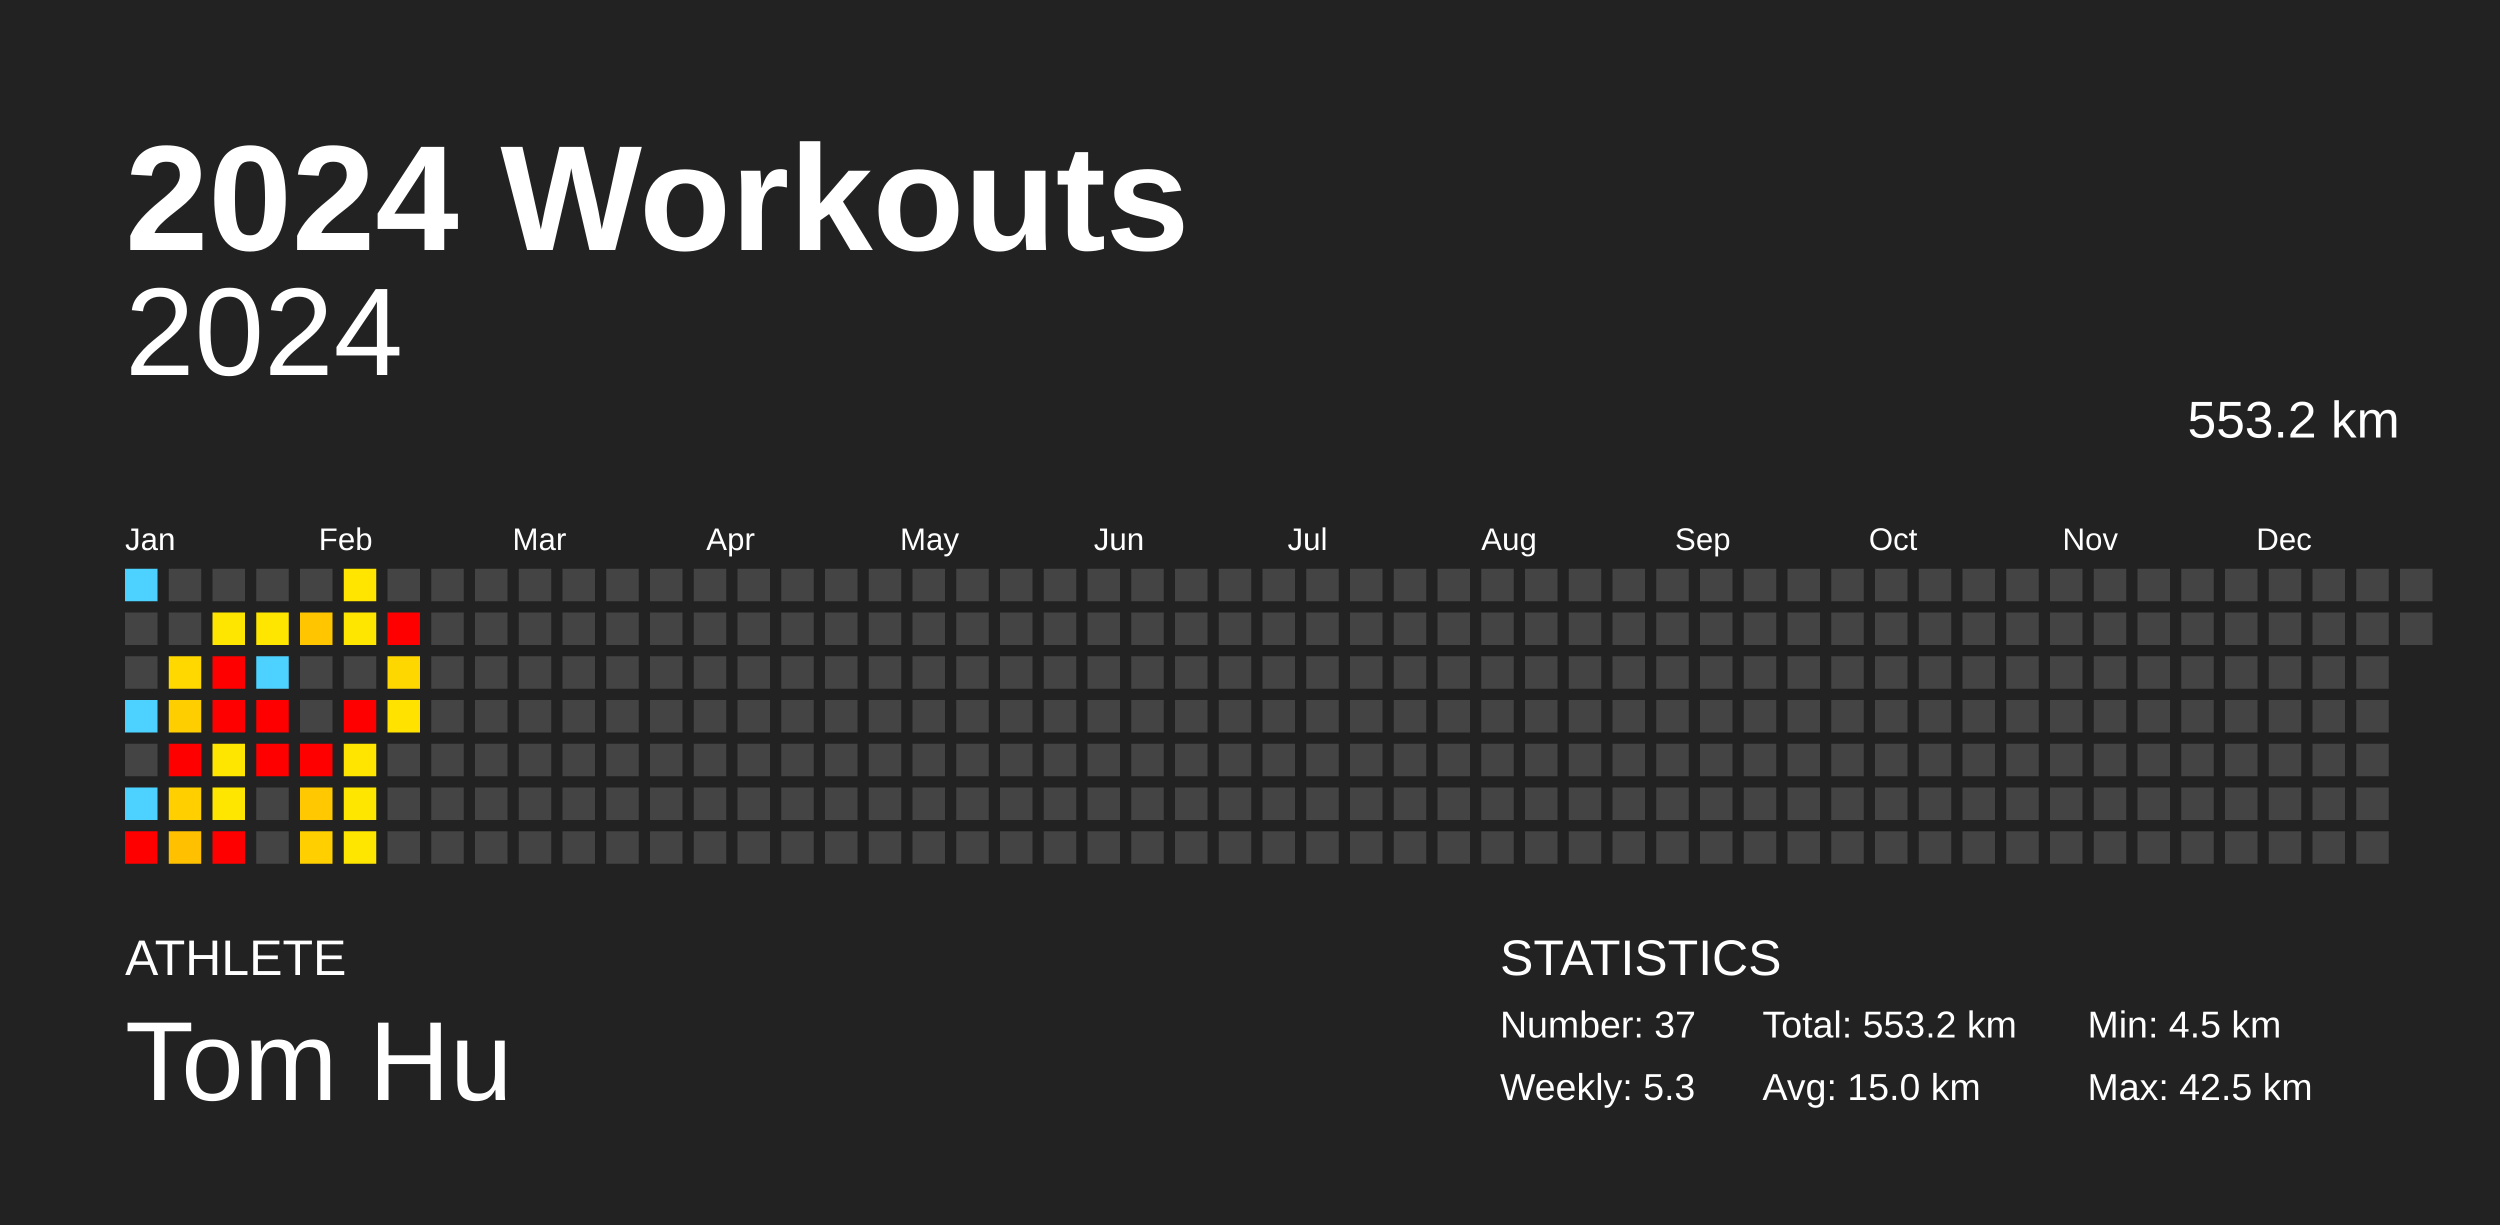
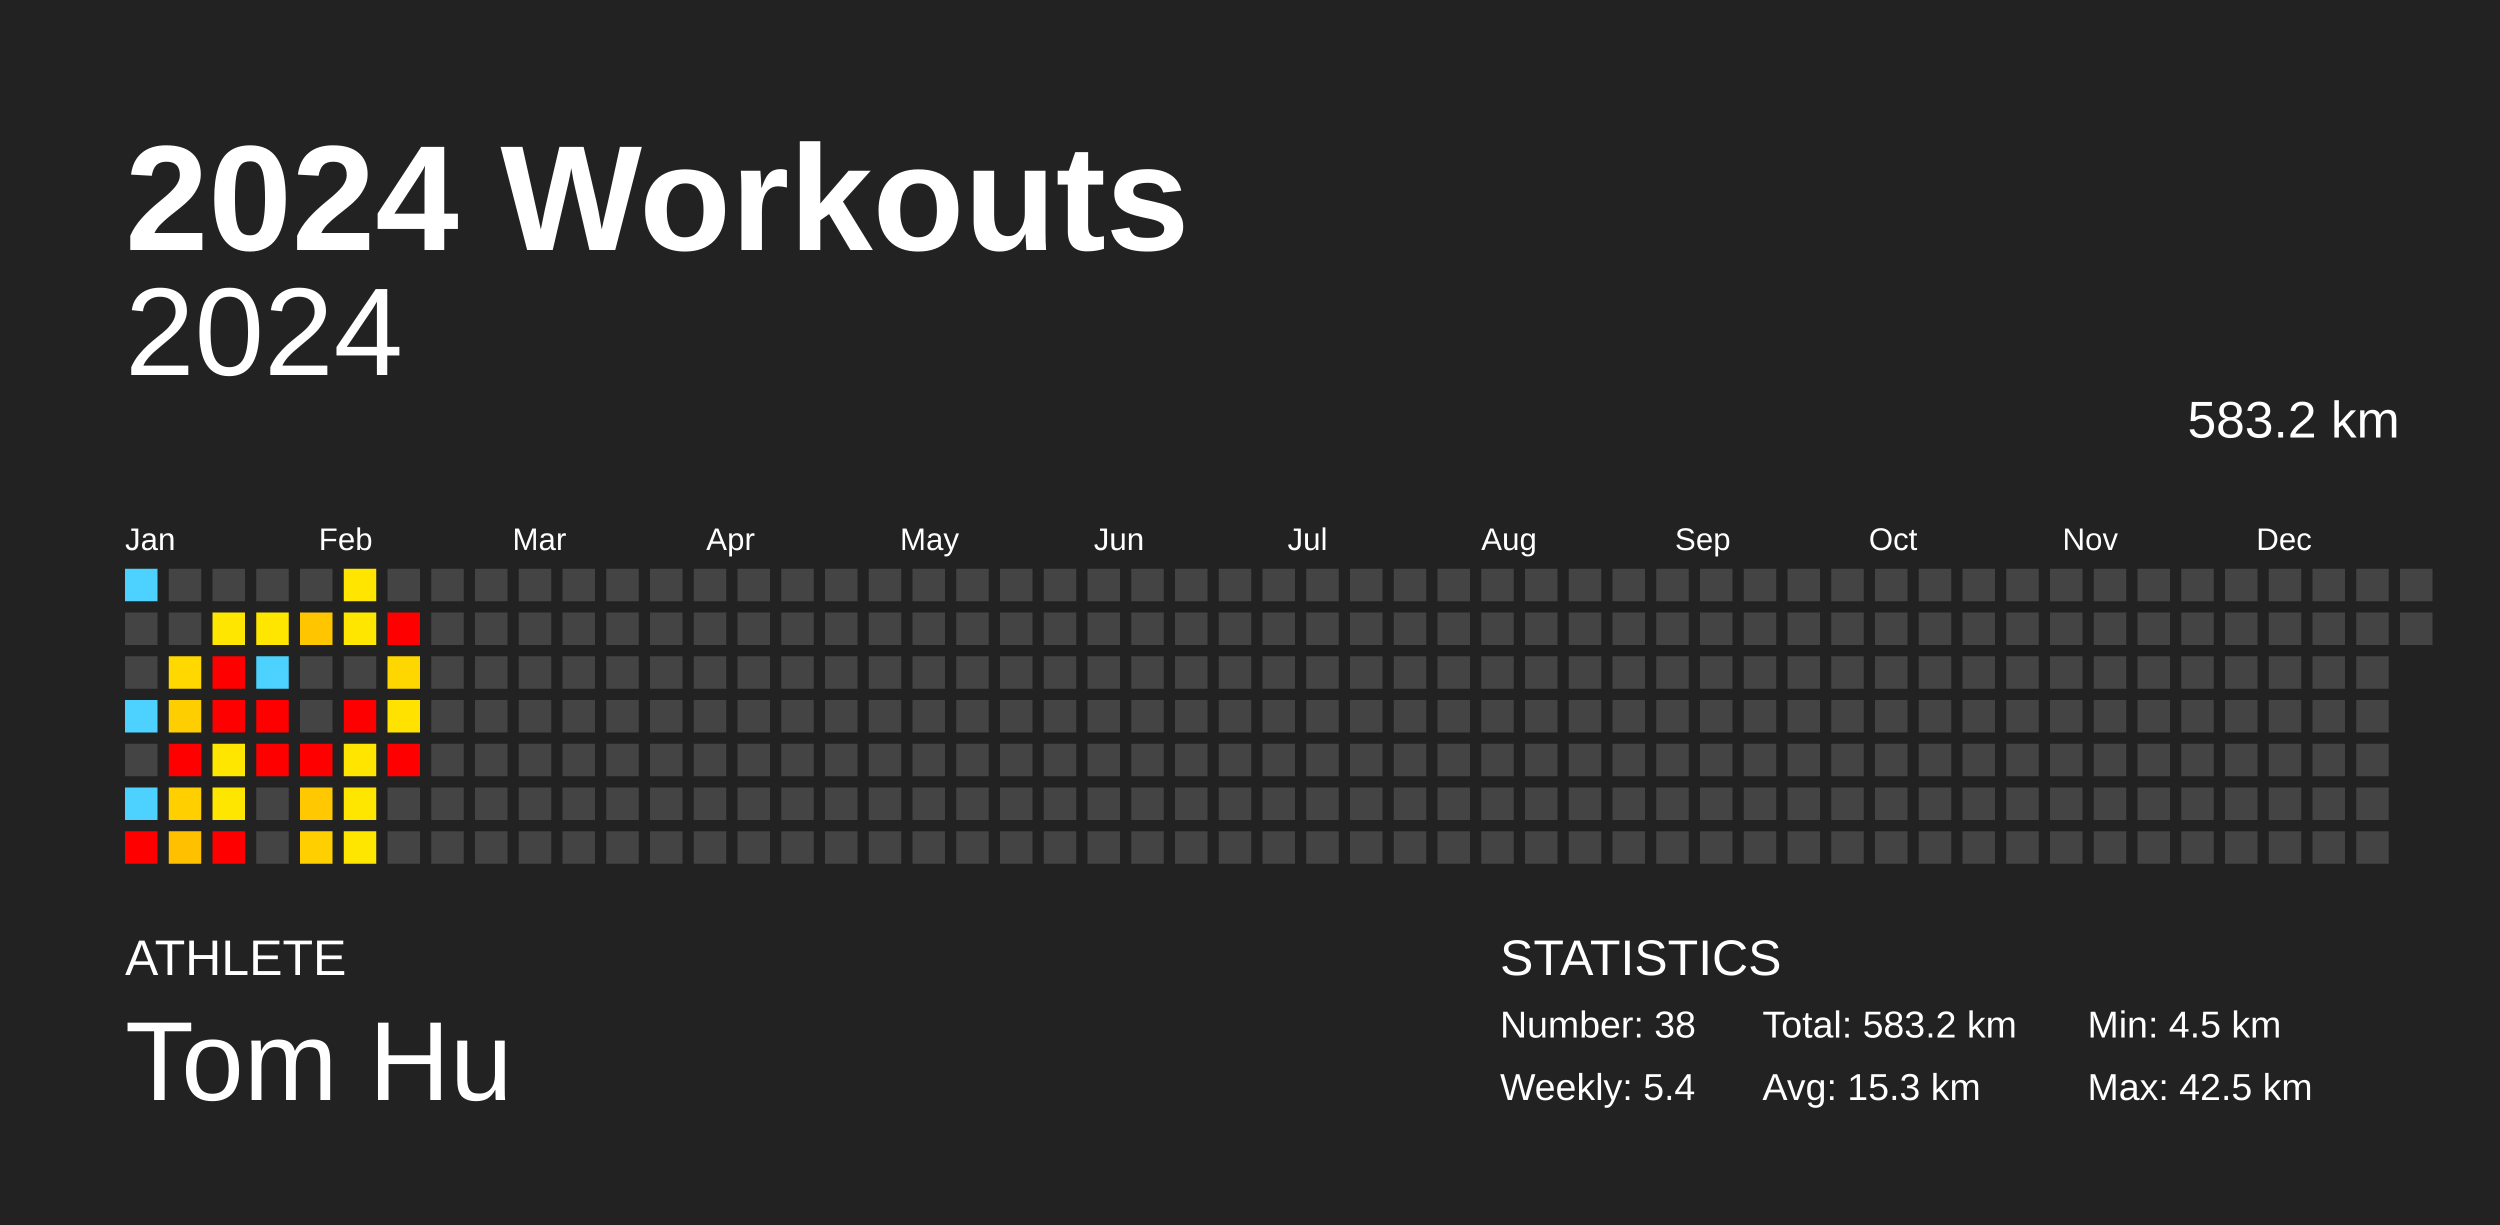
<svg xmlns="http://www.w3.org/2000/svg" baseProfile="full" height="98mm" version="1.1" viewBox="0,0,200,98" width="200mm">
  <defs />
  <rect fill="#222222" height="98" width="200" x="0" y="0" />
  <text fill="#FFFFFF" style="font-size:12px; font-family:Arial; font-weight:bold;" x="10" y="20">2024 Workouts</text>
  <text fill="#FFFFFF" style="font-size:4px; font-family:Arial" x="10" y="78">ATHLETE</text>
  <text fill="#FFFFFF" style="font-size:9px; font-family:Arial" x="10" y="88">Tom Hu</text>
  <text fill="#FFFFFF" style="font-size:4px; font-family:Arial" x="120" y="78">STATISTICS</text>
-   <text fill="#FFFFFF" style="font-size:3px; font-family:Arial" x="120" y="83">Number: 37</text>
-   <text fill="#FFFFFF" style="font-size:3px; font-family:Arial" x="120" y="88">Weekly: 5.3</text>
-   <text fill="#FFFFFF" style="font-size:3px; font-family:Arial" x="141" y="83">Total: 553.2 km</text>
-   <text fill="#FFFFFF" style="font-size:3px; font-family:Arial" x="141" y="88">Avg: 15.0 km</text>
+   <text fill="#FFFFFF" style="font-size:3px; font-family:Arial" x="120" y="83">Number: 38</text>
+   <text fill="#FFFFFF" style="font-size:3px; font-family:Arial" x="120" y="88">Weekly: 5.4</text>
+   <text fill="#FFFFFF" style="font-size:3px; font-family:Arial" x="141" y="83">Total: 583.2 km</text>
+   <text fill="#FFFFFF" style="font-size:3px; font-family:Arial" x="141" y="88">Avg: 15.3 km</text>
  <text fill="#FFFFFF" style="font-size:3px; font-family:Arial" x="167" y="83">Min: 4.5 km</text>
  <text fill="#FFFFFF" style="font-size:3px; font-family:Arial" x="167" y="88">Max: 42.5 km</text>
  <text alignment-baseline="hanging" fill="#FFFFFF" style="font-size:10.0px; font-family:Arial;" x="10" y="30">2024</text>
-   <text alignment-baseline="hanging" fill="#FFFFFF" style="font-size:4.125px; font-family:Arial;" x="175" y="35">553.2 km</text>
+   <text alignment-baseline="hanging" fill="#FFFFFF" style="font-size:4.125px; font-family:Arial;" x="175" y="35">583.2 km</text>
  <text fill="#FFFFFF" style="font-size:2.5px; font-family:Arial" x="10.0" y="44">Jan</text>
  <text fill="#FFFFFF" style="font-size:2.5px; font-family:Arial" x="25.5" y="44">Feb</text>
  <text fill="#FFFFFF" style="font-size:2.5px; font-family:Arial" x="41.0" y="44">Mar</text>
  <text fill="#FFFFFF" style="font-size:2.5px; font-family:Arial" x="56.5" y="44">Apr</text>
  <text fill="#FFFFFF" style="font-size:2.5px; font-family:Arial" x="72.0" y="44">May</text>
  <text fill="#FFFFFF" style="font-size:2.5px; font-family:Arial" x="87.5" y="44">Jun</text>
  <text fill="#FFFFFF" style="font-size:2.5px; font-family:Arial" x="103.0" y="44">Jul</text>
  <text fill="#FFFFFF" style="font-size:2.5px; font-family:Arial" x="118.5" y="44">Aug</text>
  <text fill="#FFFFFF" style="font-size:2.5px; font-family:Arial" x="134.0" y="44">Sep</text>
  <text fill="#FFFFFF" style="font-size:2.5px; font-family:Arial" x="149.5" y="44">Oct</text>
  <text fill="#FFFFFF" style="font-size:2.5px; font-family:Arial" x="165.0" y="44">Nov</text>
  <text fill="#FFFFFF" style="font-size:2.5px; font-family:Arial" x="180.5" y="44">Dec</text>
  <rect fill="#4dd2ff" height="2.6" width="2.6" x="10.0" y="45.5" />
  <rect fill="#444444" height="2.6" width="2.6" x="10.0" y="49.0" />
  <rect fill="#444444" height="2.6" width="2.6" x="10.0" y="52.5" />
  <rect fill="#4dd2ff" height="2.6" width="2.6" x="10.0" y="56.0" />
  <rect fill="#444444" height="2.6" width="2.6" x="10.0" y="59.5" />
  <rect fill="#4dd2ff" height="2.6" width="2.6" x="10.0" y="63.0" />
  <rect fill="red" height="2.6" width="2.6" x="10.0" y="66.5" />
  <rect fill="#444444" height="2.6" width="2.6" x="13.5" y="45.5" />
  <rect fill="#444444" height="2.6" width="2.6" x="13.5" y="49.0" />
  <rect fill="#ffd800" height="2.6" width="2.6" x="13.5" y="52.5" />
  <rect fill="#ffce00" height="2.6" width="2.6" x="13.5" y="56.0" />
  <rect fill="red" height="2.6" width="2.6" x="13.5" y="59.5" />
  <rect fill="#ffcf00" height="2.6" width="2.6" x="13.5" y="63.0" />
  <rect fill="#ffc000" height="2.6" width="2.6" x="13.5" y="66.5" />
  <rect fill="#444444" height="2.6" width="2.6" x="17.0" y="45.5" />
  <rect fill="#ffe600" height="2.6" width="2.6" x="17.0" y="49.0" />
  <rect fill="red" height="2.6" width="2.6" x="17.0" y="52.5" />
  <rect fill="red" height="2.6" width="2.6" x="17.0" y="56.0" />
  <rect fill="#ffe600" height="2.6" width="2.6" x="17.0" y="59.5" />
  <rect fill="#ffe600" height="2.6" width="2.6" x="17.0" y="63.0" />
  <rect fill="red" height="2.6" width="2.6" x="17.0" y="66.5" />
  <rect fill="#444444" height="2.6" width="2.6" x="20.5" y="45.5" />
  <rect fill="#ffe600" height="2.6" width="2.6" x="20.5" y="49.0" />
  <rect fill="#4dd2ff" height="2.6" width="2.6" x="20.5" y="52.5" />
  <rect fill="red" height="2.6" width="2.6" x="20.5" y="56.0" />
  <rect fill="red" height="2.6" width="2.6" x="20.5" y="59.5" />
  <rect fill="#444444" height="2.6" width="2.6" x="20.5" y="63.0" />
  <rect fill="#444444" height="2.6" width="2.6" x="20.5" y="66.5" />
  <rect fill="#444444" height="2.6" width="2.6" x="24.0" y="45.5" />
  <rect fill="#ffc600" height="2.6" width="2.6" x="24.0" y="49.0" />
  <rect fill="#444444" height="2.6" width="2.6" x="24.0" y="52.5" />
  <rect fill="#444444" height="2.6" width="2.6" x="24.0" y="56.0" />
  <rect fill="red" height="2.6" width="2.6" x="24.0" y="59.5" />
  <rect fill="#ffc800" height="2.6" width="2.6" x="24.0" y="63.0" />
  <rect fill="#ffcf00" height="2.6" width="2.6" x="24.0" y="66.5" />
  <rect fill="#ffe500" height="2.6" width="2.6" x="27.5" y="45.5" />
  <rect fill="#ffe600" height="2.6" width="2.6" x="27.5" y="49.0" />
  <rect fill="#444444" height="2.6" width="2.6" x="27.5" y="52.5" />
  <rect fill="red" height="2.6" width="2.6" x="27.5" y="56.0" />
  <rect fill="#ffe500" height="2.6" width="2.6" x="27.5" y="59.5" />
  <rect fill="#ffe600" height="2.6" width="2.6" x="27.5" y="63.0" />
  <rect fill="#ffe600" height="2.6" width="2.6" x="27.5" y="66.5" />
  <rect fill="#444444" height="2.6" width="2.6" x="31.0" y="45.5" />
  <rect fill="red" height="2.6" width="2.6" x="31.0" y="49.0" />
  <rect fill="#ffd700" height="2.6" width="2.6" x="31.0" y="52.5" />
  <rect fill="#ffe200" height="2.6" width="2.6" x="31.0" y="56.0" />
-   <rect fill="#444444" height="2.6" width="2.6" x="31.0" y="59.5" />
+   <rect fill="red" height="2.6" width="2.6" x="31.0" y="59.5" />
  <rect fill="#444444" height="2.6" width="2.6" x="31.0" y="63.0" />
  <rect fill="#444444" height="2.6" width="2.6" x="31.0" y="66.5" />
  <rect fill="#444444" height="2.6" width="2.6" x="34.5" y="45.5" />
  <rect fill="#444444" height="2.6" width="2.6" x="34.5" y="49.0" />
  <rect fill="#444444" height="2.6" width="2.6" x="34.5" y="52.5" />
  <rect fill="#444444" height="2.6" width="2.6" x="34.5" y="56.0" />
  <rect fill="#444444" height="2.6" width="2.6" x="34.5" y="59.5" />
  <rect fill="#444444" height="2.6" width="2.6" x="34.5" y="63.0" />
  <rect fill="#444444" height="2.6" width="2.6" x="34.5" y="66.5" />
  <rect fill="#444444" height="2.6" width="2.6" x="38.0" y="45.5" />
  <rect fill="#444444" height="2.6" width="2.6" x="38.0" y="49.0" />
  <rect fill="#444444" height="2.6" width="2.6" x="38.0" y="52.5" />
  <rect fill="#444444" height="2.6" width="2.6" x="38.0" y="56.0" />
  <rect fill="#444444" height="2.6" width="2.6" x="38.0" y="59.5" />
  <rect fill="#444444" height="2.6" width="2.6" x="38.0" y="63.0" />
  <rect fill="#444444" height="2.6" width="2.6" x="38.0" y="66.5" />
  <rect fill="#444444" height="2.6" width="2.6" x="41.5" y="45.5" />
  <rect fill="#444444" height="2.6" width="2.6" x="41.5" y="49.0" />
  <rect fill="#444444" height="2.6" width="2.6" x="41.5" y="52.5" />
  <rect fill="#444444" height="2.6" width="2.6" x="41.5" y="56.0" />
  <rect fill="#444444" height="2.6" width="2.6" x="41.5" y="59.5" />
  <rect fill="#444444" height="2.6" width="2.6" x="41.5" y="63.0" />
  <rect fill="#444444" height="2.6" width="2.6" x="41.5" y="66.5" />
  <rect fill="#444444" height="2.6" width="2.6" x="45.0" y="45.5" />
  <rect fill="#444444" height="2.6" width="2.6" x="45.0" y="49.0" />
  <rect fill="#444444" height="2.6" width="2.6" x="45.0" y="52.5" />
  <rect fill="#444444" height="2.6" width="2.6" x="45.0" y="56.0" />
  <rect fill="#444444" height="2.6" width="2.6" x="45.0" y="59.5" />
  <rect fill="#444444" height="2.6" width="2.6" x="45.0" y="63.0" />
  <rect fill="#444444" height="2.6" width="2.6" x="45.0" y="66.5" />
  <rect fill="#444444" height="2.6" width="2.6" x="48.5" y="45.5" />
  <rect fill="#444444" height="2.6" width="2.6" x="48.5" y="49.0" />
  <rect fill="#444444" height="2.6" width="2.6" x="48.5" y="52.5" />
  <rect fill="#444444" height="2.6" width="2.6" x="48.5" y="56.0" />
  <rect fill="#444444" height="2.6" width="2.6" x="48.5" y="59.5" />
  <rect fill="#444444" height="2.6" width="2.6" x="48.5" y="63.0" />
  <rect fill="#444444" height="2.6" width="2.6" x="48.5" y="66.5" />
  <rect fill="#444444" height="2.6" width="2.6" x="52.0" y="45.5" />
  <rect fill="#444444" height="2.6" width="2.6" x="52.0" y="49.0" />
  <rect fill="#444444" height="2.6" width="2.6" x="52.0" y="52.5" />
  <rect fill="#444444" height="2.6" width="2.6" x="52.0" y="56.0" />
  <rect fill="#444444" height="2.6" width="2.6" x="52.0" y="59.5" />
  <rect fill="#444444" height="2.6" width="2.6" x="52.0" y="63.0" />
  <rect fill="#444444" height="2.6" width="2.6" x="52.0" y="66.5" />
  <rect fill="#444444" height="2.6" width="2.6" x="55.5" y="45.5" />
  <rect fill="#444444" height="2.6" width="2.6" x="55.5" y="49.0" />
  <rect fill="#444444" height="2.6" width="2.6" x="55.5" y="52.5" />
  <rect fill="#444444" height="2.6" width="2.6" x="55.5" y="56.0" />
  <rect fill="#444444" height="2.6" width="2.6" x="55.5" y="59.5" />
  <rect fill="#444444" height="2.6" width="2.6" x="55.5" y="63.0" />
  <rect fill="#444444" height="2.6" width="2.6" x="55.5" y="66.5" />
  <rect fill="#444444" height="2.6" width="2.6" x="59.0" y="45.5" />
  <rect fill="#444444" height="2.6" width="2.6" x="59.0" y="49.0" />
  <rect fill="#444444" height="2.6" width="2.6" x="59.0" y="52.5" />
  <rect fill="#444444" height="2.6" width="2.6" x="59.0" y="56.0" />
  <rect fill="#444444" height="2.6" width="2.6" x="59.0" y="59.5" />
  <rect fill="#444444" height="2.6" width="2.6" x="59.0" y="63.0" />
  <rect fill="#444444" height="2.6" width="2.6" x="59.0" y="66.5" />
  <rect fill="#444444" height="2.6" width="2.6" x="62.5" y="45.5" />
  <rect fill="#444444" height="2.6" width="2.6" x="62.5" y="49.0" />
  <rect fill="#444444" height="2.6" width="2.6" x="62.5" y="52.5" />
  <rect fill="#444444" height="2.6" width="2.6" x="62.5" y="56.0" />
  <rect fill="#444444" height="2.6" width="2.6" x="62.5" y="59.5" />
  <rect fill="#444444" height="2.6" width="2.6" x="62.5" y="63.0" />
  <rect fill="#444444" height="2.6" width="2.6" x="62.5" y="66.5" />
  <rect fill="#444444" height="2.6" width="2.6" x="66.0" y="45.5" />
  <rect fill="#444444" height="2.6" width="2.6" x="66.0" y="49.0" />
  <rect fill="#444444" height="2.6" width="2.6" x="66.0" y="52.5" />
  <rect fill="#444444" height="2.6" width="2.6" x="66.0" y="56.0" />
  <rect fill="#444444" height="2.6" width="2.6" x="66.0" y="59.5" />
  <rect fill="#444444" height="2.6" width="2.6" x="66.0" y="63.0" />
  <rect fill="#444444" height="2.6" width="2.6" x="66.0" y="66.5" />
  <rect fill="#444444" height="2.6" width="2.6" x="69.5" y="45.5" />
  <rect fill="#444444" height="2.6" width="2.6" x="69.5" y="49.0" />
  <rect fill="#444444" height="2.6" width="2.6" x="69.5" y="52.5" />
  <rect fill="#444444" height="2.6" width="2.6" x="69.5" y="56.0" />
  <rect fill="#444444" height="2.6" width="2.6" x="69.5" y="59.5" />
  <rect fill="#444444" height="2.6" width="2.6" x="69.5" y="63.0" />
  <rect fill="#444444" height="2.6" width="2.6" x="69.5" y="66.5" />
  <rect fill="#444444" height="2.6" width="2.6" x="73.0" y="45.5" />
  <rect fill="#444444" height="2.6" width="2.6" x="73.0" y="49.0" />
  <rect fill="#444444" height="2.6" width="2.6" x="73.0" y="52.5" />
  <rect fill="#444444" height="2.6" width="2.6" x="73.0" y="56.0" />
  <rect fill="#444444" height="2.6" width="2.6" x="73.0" y="59.5" />
  <rect fill="#444444" height="2.6" width="2.6" x="73.0" y="63.0" />
  <rect fill="#444444" height="2.6" width="2.6" x="73.0" y="66.5" />
  <rect fill="#444444" height="2.6" width="2.6" x="76.5" y="45.5" />
  <rect fill="#444444" height="2.6" width="2.6" x="76.5" y="49.0" />
  <rect fill="#444444" height="2.6" width="2.6" x="76.5" y="52.5" />
  <rect fill="#444444" height="2.6" width="2.6" x="76.5" y="56.0" />
  <rect fill="#444444" height="2.6" width="2.6" x="76.5" y="59.5" />
  <rect fill="#444444" height="2.6" width="2.6" x="76.5" y="63.0" />
  <rect fill="#444444" height="2.6" width="2.6" x="76.5" y="66.5" />
  <rect fill="#444444" height="2.6" width="2.6" x="80.0" y="45.5" />
  <rect fill="#444444" height="2.6" width="2.6" x="80.0" y="49.0" />
  <rect fill="#444444" height="2.6" width="2.6" x="80.0" y="52.5" />
  <rect fill="#444444" height="2.6" width="2.6" x="80.0" y="56.0" />
  <rect fill="#444444" height="2.6" width="2.6" x="80.0" y="59.5" />
  <rect fill="#444444" height="2.6" width="2.6" x="80.0" y="63.0" />
  <rect fill="#444444" height="2.6" width="2.6" x="80.0" y="66.5" />
  <rect fill="#444444" height="2.6" width="2.6" x="83.5" y="45.5" />
  <rect fill="#444444" height="2.6" width="2.6" x="83.5" y="49.0" />
  <rect fill="#444444" height="2.6" width="2.6" x="83.5" y="52.5" />
  <rect fill="#444444" height="2.6" width="2.6" x="83.5" y="56.0" />
  <rect fill="#444444" height="2.6" width="2.6" x="83.5" y="59.5" />
  <rect fill="#444444" height="2.6" width="2.6" x="83.5" y="63.0" />
  <rect fill="#444444" height="2.6" width="2.6" x="83.5" y="66.5" />
  <rect fill="#444444" height="2.6" width="2.6" x="87.0" y="45.5" />
  <rect fill="#444444" height="2.6" width="2.6" x="87.0" y="49.0" />
  <rect fill="#444444" height="2.6" width="2.6" x="87.0" y="52.5" />
  <rect fill="#444444" height="2.6" width="2.6" x="87.0" y="56.0" />
  <rect fill="#444444" height="2.6" width="2.6" x="87.0" y="59.5" />
  <rect fill="#444444" height="2.6" width="2.6" x="87.0" y="63.0" />
  <rect fill="#444444" height="2.6" width="2.6" x="87.0" y="66.5" />
  <rect fill="#444444" height="2.6" width="2.6" x="90.5" y="45.5" />
  <rect fill="#444444" height="2.6" width="2.6" x="90.5" y="49.0" />
  <rect fill="#444444" height="2.6" width="2.6" x="90.5" y="52.5" />
  <rect fill="#444444" height="2.6" width="2.6" x="90.5" y="56.0" />
  <rect fill="#444444" height="2.6" width="2.6" x="90.5" y="59.5" />
  <rect fill="#444444" height="2.6" width="2.6" x="90.5" y="63.0" />
  <rect fill="#444444" height="2.6" width="2.6" x="90.5" y="66.5" />
  <rect fill="#444444" height="2.6" width="2.6" x="94.0" y="45.5" />
  <rect fill="#444444" height="2.6" width="2.6" x="94.0" y="49.0" />
  <rect fill="#444444" height="2.6" width="2.6" x="94.0" y="52.5" />
  <rect fill="#444444" height="2.6" width="2.6" x="94.0" y="56.0" />
  <rect fill="#444444" height="2.6" width="2.6" x="94.0" y="59.5" />
  <rect fill="#444444" height="2.6" width="2.6" x="94.0" y="63.0" />
  <rect fill="#444444" height="2.6" width="2.6" x="94.0" y="66.5" />
  <rect fill="#444444" height="2.6" width="2.6" x="97.5" y="45.5" />
  <rect fill="#444444" height="2.6" width="2.6" x="97.5" y="49.0" />
  <rect fill="#444444" height="2.6" width="2.6" x="97.5" y="52.5" />
  <rect fill="#444444" height="2.6" width="2.6" x="97.5" y="56.0" />
  <rect fill="#444444" height="2.6" width="2.6" x="97.5" y="59.5" />
  <rect fill="#444444" height="2.6" width="2.6" x="97.5" y="63.0" />
  <rect fill="#444444" height="2.6" width="2.6" x="97.5" y="66.5" />
  <rect fill="#444444" height="2.6" width="2.6" x="101.0" y="45.5" />
  <rect fill="#444444" height="2.6" width="2.6" x="101.0" y="49.0" />
  <rect fill="#444444" height="2.6" width="2.6" x="101.0" y="52.5" />
  <rect fill="#444444" height="2.6" width="2.6" x="101.0" y="56.0" />
  <rect fill="#444444" height="2.6" width="2.6" x="101.0" y="59.5" />
  <rect fill="#444444" height="2.6" width="2.6" x="101.0" y="63.0" />
  <rect fill="#444444" height="2.6" width="2.6" x="101.0" y="66.5" />
  <rect fill="#444444" height="2.6" width="2.6" x="104.5" y="45.5" />
  <rect fill="#444444" height="2.6" width="2.6" x="104.5" y="49.0" />
  <rect fill="#444444" height="2.6" width="2.6" x="104.5" y="52.5" />
  <rect fill="#444444" height="2.6" width="2.6" x="104.5" y="56.0" />
  <rect fill="#444444" height="2.6" width="2.6" x="104.5" y="59.5" />
  <rect fill="#444444" height="2.6" width="2.6" x="104.5" y="63.0" />
  <rect fill="#444444" height="2.6" width="2.6" x="104.5" y="66.5" />
  <rect fill="#444444" height="2.6" width="2.6" x="108.0" y="45.5" />
  <rect fill="#444444" height="2.6" width="2.6" x="108.0" y="49.0" />
  <rect fill="#444444" height="2.6" width="2.6" x="108.0" y="52.5" />
  <rect fill="#444444" height="2.6" width="2.6" x="108.0" y="56.0" />
  <rect fill="#444444" height="2.6" width="2.6" x="108.0" y="59.5" />
  <rect fill="#444444" height="2.6" width="2.6" x="108.0" y="63.0" />
  <rect fill="#444444" height="2.6" width="2.6" x="108.0" y="66.5" />
  <rect fill="#444444" height="2.6" width="2.6" x="111.5" y="45.5" />
  <rect fill="#444444" height="2.6" width="2.6" x="111.5" y="49.0" />
  <rect fill="#444444" height="2.6" width="2.6" x="111.5" y="52.5" />
  <rect fill="#444444" height="2.6" width="2.6" x="111.5" y="56.0" />
  <rect fill="#444444" height="2.6" width="2.6" x="111.5" y="59.5" />
  <rect fill="#444444" height="2.6" width="2.6" x="111.5" y="63.0" />
  <rect fill="#444444" height="2.6" width="2.6" x="111.5" y="66.5" />
  <rect fill="#444444" height="2.6" width="2.6" x="115.0" y="45.5" />
  <rect fill="#444444" height="2.6" width="2.6" x="115.0" y="49.0" />
  <rect fill="#444444" height="2.6" width="2.6" x="115.0" y="52.5" />
  <rect fill="#444444" height="2.6" width="2.6" x="115.0" y="56.0" />
  <rect fill="#444444" height="2.6" width="2.6" x="115.0" y="59.5" />
  <rect fill="#444444" height="2.6" width="2.6" x="115.0" y="63.0" />
  <rect fill="#444444" height="2.6" width="2.6" x="115.0" y="66.5" />
  <rect fill="#444444" height="2.6" width="2.6" x="118.5" y="45.5" />
  <rect fill="#444444" height="2.6" width="2.6" x="118.5" y="49.0" />
  <rect fill="#444444" height="2.6" width="2.6" x="118.5" y="52.5" />
  <rect fill="#444444" height="2.6" width="2.6" x="118.5" y="56.0" />
  <rect fill="#444444" height="2.6" width="2.6" x="118.5" y="59.5" />
  <rect fill="#444444" height="2.6" width="2.6" x="118.5" y="63.0" />
  <rect fill="#444444" height="2.6" width="2.6" x="118.5" y="66.5" />
  <rect fill="#444444" height="2.6" width="2.6" x="122.0" y="45.5" />
  <rect fill="#444444" height="2.6" width="2.6" x="122.0" y="49.0" />
  <rect fill="#444444" height="2.6" width="2.6" x="122.0" y="52.5" />
  <rect fill="#444444" height="2.6" width="2.6" x="122.0" y="56.0" />
  <rect fill="#444444" height="2.6" width="2.6" x="122.0" y="59.5" />
  <rect fill="#444444" height="2.6" width="2.6" x="122.0" y="63.0" />
  <rect fill="#444444" height="2.6" width="2.6" x="122.0" y="66.5" />
  <rect fill="#444444" height="2.6" width="2.6" x="125.5" y="45.5" />
  <rect fill="#444444" height="2.6" width="2.6" x="125.5" y="49.0" />
  <rect fill="#444444" height="2.6" width="2.6" x="125.5" y="52.5" />
  <rect fill="#444444" height="2.6" width="2.6" x="125.5" y="56.0" />
  <rect fill="#444444" height="2.6" width="2.6" x="125.5" y="59.5" />
  <rect fill="#444444" height="2.6" width="2.6" x="125.5" y="63.0" />
  <rect fill="#444444" height="2.6" width="2.6" x="125.5" y="66.5" />
  <rect fill="#444444" height="2.6" width="2.6" x="129.0" y="45.5" />
  <rect fill="#444444" height="2.6" width="2.6" x="129.0" y="49.0" />
  <rect fill="#444444" height="2.6" width="2.6" x="129.0" y="52.5" />
  <rect fill="#444444" height="2.6" width="2.6" x="129.0" y="56.0" />
  <rect fill="#444444" height="2.6" width="2.6" x="129.0" y="59.5" />
  <rect fill="#444444" height="2.6" width="2.6" x="129.0" y="63.0" />
  <rect fill="#444444" height="2.6" width="2.6" x="129.0" y="66.5" />
  <rect fill="#444444" height="2.6" width="2.6" x="132.5" y="45.5" />
  <rect fill="#444444" height="2.6" width="2.6" x="132.5" y="49.0" />
  <rect fill="#444444" height="2.6" width="2.6" x="132.5" y="52.5" />
  <rect fill="#444444" height="2.6" width="2.6" x="132.5" y="56.0" />
  <rect fill="#444444" height="2.6" width="2.6" x="132.5" y="59.5" />
  <rect fill="#444444" height="2.6" width="2.6" x="132.5" y="63.0" />
  <rect fill="#444444" height="2.6" width="2.6" x="132.5" y="66.5" />
  <rect fill="#444444" height="2.6" width="2.6" x="136.0" y="45.5" />
  <rect fill="#444444" height="2.6" width="2.6" x="136.0" y="49.0" />
  <rect fill="#444444" height="2.6" width="2.6" x="136.0" y="52.5" />
  <rect fill="#444444" height="2.6" width="2.6" x="136.0" y="56.0" />
  <rect fill="#444444" height="2.6" width="2.6" x="136.0" y="59.5" />
  <rect fill="#444444" height="2.6" width="2.6" x="136.0" y="63.0" />
  <rect fill="#444444" height="2.6" width="2.6" x="136.0" y="66.5" />
  <rect fill="#444444" height="2.6" width="2.6" x="139.5" y="45.5" />
  <rect fill="#444444" height="2.6" width="2.6" x="139.5" y="49.0" />
  <rect fill="#444444" height="2.6" width="2.6" x="139.5" y="52.5" />
  <rect fill="#444444" height="2.6" width="2.6" x="139.5" y="56.0" />
  <rect fill="#444444" height="2.6" width="2.6" x="139.5" y="59.5" />
  <rect fill="#444444" height="2.6" width="2.6" x="139.5" y="63.0" />
  <rect fill="#444444" height="2.6" width="2.6" x="139.5" y="66.5" />
  <rect fill="#444444" height="2.6" width="2.6" x="143.0" y="45.5" />
  <rect fill="#444444" height="2.6" width="2.6" x="143.0" y="49.0" />
  <rect fill="#444444" height="2.6" width="2.6" x="143.0" y="52.5" />
  <rect fill="#444444" height="2.6" width="2.6" x="143.0" y="56.0" />
  <rect fill="#444444" height="2.6" width="2.6" x="143.0" y="59.5" />
  <rect fill="#444444" height="2.6" width="2.6" x="143.0" y="63.0" />
  <rect fill="#444444" height="2.6" width="2.6" x="143.0" y="66.5" />
  <rect fill="#444444" height="2.6" width="2.6" x="146.5" y="45.5" />
  <rect fill="#444444" height="2.6" width="2.6" x="146.5" y="49.0" />
  <rect fill="#444444" height="2.6" width="2.6" x="146.5" y="52.5" />
  <rect fill="#444444" height="2.6" width="2.6" x="146.5" y="56.0" />
  <rect fill="#444444" height="2.6" width="2.6" x="146.5" y="59.5" />
  <rect fill="#444444" height="2.6" width="2.6" x="146.5" y="63.0" />
  <rect fill="#444444" height="2.6" width="2.6" x="146.5" y="66.5" />
  <rect fill="#444444" height="2.6" width="2.6" x="150.0" y="45.5" />
  <rect fill="#444444" height="2.6" width="2.6" x="150.0" y="49.0" />
  <rect fill="#444444" height="2.6" width="2.6" x="150.0" y="52.5" />
  <rect fill="#444444" height="2.6" width="2.6" x="150.0" y="56.0" />
  <rect fill="#444444" height="2.6" width="2.6" x="150.0" y="59.5" />
  <rect fill="#444444" height="2.6" width="2.6" x="150.0" y="63.0" />
  <rect fill="#444444" height="2.6" width="2.6" x="150.0" y="66.5" />
  <rect fill="#444444" height="2.6" width="2.6" x="153.5" y="45.5" />
  <rect fill="#444444" height="2.6" width="2.6" x="153.5" y="49.0" />
  <rect fill="#444444" height="2.6" width="2.6" x="153.5" y="52.5" />
  <rect fill="#444444" height="2.6" width="2.6" x="153.5" y="56.0" />
  <rect fill="#444444" height="2.6" width="2.6" x="153.5" y="59.5" />
  <rect fill="#444444" height="2.6" width="2.6" x="153.5" y="63.0" />
  <rect fill="#444444" height="2.6" width="2.6" x="153.5" y="66.5" />
  <rect fill="#444444" height="2.6" width="2.6" x="157.0" y="45.5" />
  <rect fill="#444444" height="2.6" width="2.6" x="157.0" y="49.0" />
  <rect fill="#444444" height="2.6" width="2.6" x="157.0" y="52.5" />
  <rect fill="#444444" height="2.6" width="2.6" x="157.0" y="56.0" />
  <rect fill="#444444" height="2.6" width="2.6" x="157.0" y="59.5" />
  <rect fill="#444444" height="2.6" width="2.6" x="157.0" y="63.0" />
  <rect fill="#444444" height="2.6" width="2.6" x="157.0" y="66.5" />
  <rect fill="#444444" height="2.6" width="2.6" x="160.5" y="45.5" />
  <rect fill="#444444" height="2.6" width="2.6" x="160.5" y="49.0" />
  <rect fill="#444444" height="2.6" width="2.6" x="160.5" y="52.5" />
  <rect fill="#444444" height="2.6" width="2.6" x="160.5" y="56.0" />
  <rect fill="#444444" height="2.6" width="2.6" x="160.5" y="59.5" />
  <rect fill="#444444" height="2.6" width="2.6" x="160.5" y="63.0" />
  <rect fill="#444444" height="2.6" width="2.6" x="160.5" y="66.5" />
  <rect fill="#444444" height="2.6" width="2.6" x="164.0" y="45.5" />
  <rect fill="#444444" height="2.6" width="2.6" x="164.0" y="49.0" />
  <rect fill="#444444" height="2.6" width="2.6" x="164.0" y="52.5" />
  <rect fill="#444444" height="2.6" width="2.6" x="164.0" y="56.0" />
  <rect fill="#444444" height="2.6" width="2.6" x="164.0" y="59.5" />
  <rect fill="#444444" height="2.6" width="2.6" x="164.0" y="63.0" />
  <rect fill="#444444" height="2.6" width="2.6" x="164.0" y="66.5" />
  <rect fill="#444444" height="2.6" width="2.6" x="167.5" y="45.5" />
  <rect fill="#444444" height="2.6" width="2.6" x="167.5" y="49.0" />
  <rect fill="#444444" height="2.6" width="2.6" x="167.5" y="52.5" />
  <rect fill="#444444" height="2.6" width="2.6" x="167.5" y="56.0" />
  <rect fill="#444444" height="2.6" width="2.6" x="167.5" y="59.5" />
  <rect fill="#444444" height="2.6" width="2.6" x="167.5" y="63.0" />
  <rect fill="#444444" height="2.6" width="2.6" x="167.5" y="66.5" />
  <rect fill="#444444" height="2.6" width="2.6" x="171.0" y="45.5" />
  <rect fill="#444444" height="2.6" width="2.6" x="171.0" y="49.0" />
  <rect fill="#444444" height="2.6" width="2.6" x="171.0" y="52.5" />
  <rect fill="#444444" height="2.6" width="2.6" x="171.0" y="56.0" />
  <rect fill="#444444" height="2.6" width="2.6" x="171.0" y="59.5" />
  <rect fill="#444444" height="2.6" width="2.6" x="171.0" y="63.0" />
  <rect fill="#444444" height="2.6" width="2.6" x="171.0" y="66.5" />
  <rect fill="#444444" height="2.6" width="2.6" x="174.5" y="45.5" />
  <rect fill="#444444" height="2.6" width="2.6" x="174.5" y="49.0" />
  <rect fill="#444444" height="2.6" width="2.6" x="174.5" y="52.5" />
  <rect fill="#444444" height="2.6" width="2.6" x="174.5" y="56.0" />
  <rect fill="#444444" height="2.6" width="2.6" x="174.5" y="59.5" />
  <rect fill="#444444" height="2.6" width="2.6" x="174.5" y="63.0" />
  <rect fill="#444444" height="2.6" width="2.6" x="174.5" y="66.5" />
  <rect fill="#444444" height="2.6" width="2.6" x="178.0" y="45.5" />
  <rect fill="#444444" height="2.6" width="2.6" x="178.0" y="49.0" />
  <rect fill="#444444" height="2.6" width="2.6" x="178.0" y="52.5" />
  <rect fill="#444444" height="2.6" width="2.6" x="178.0" y="56.0" />
  <rect fill="#444444" height="2.6" width="2.6" x="178.0" y="59.5" />
  <rect fill="#444444" height="2.6" width="2.6" x="178.0" y="63.0" />
  <rect fill="#444444" height="2.6" width="2.6" x="178.0" y="66.5" />
  <rect fill="#444444" height="2.6" width="2.6" x="181.5" y="45.5" />
  <rect fill="#444444" height="2.6" width="2.6" x="181.5" y="49.0" />
  <rect fill="#444444" height="2.6" width="2.6" x="181.5" y="52.5" />
  <rect fill="#444444" height="2.6" width="2.6" x="181.5" y="56.0" />
  <rect fill="#444444" height="2.6" width="2.6" x="181.5" y="59.5" />
  <rect fill="#444444" height="2.6" width="2.6" x="181.5" y="63.0" />
  <rect fill="#444444" height="2.6" width="2.6" x="181.5" y="66.5" />
  <rect fill="#444444" height="2.6" width="2.6" x="185.0" y="45.5" />
  <rect fill="#444444" height="2.6" width="2.6" x="185.0" y="49.0" />
  <rect fill="#444444" height="2.6" width="2.6" x="185.0" y="52.5" />
  <rect fill="#444444" height="2.6" width="2.6" x="185.0" y="56.0" />
  <rect fill="#444444" height="2.6" width="2.6" x="185.0" y="59.5" />
  <rect fill="#444444" height="2.6" width="2.6" x="185.0" y="63.0" />
  <rect fill="#444444" height="2.6" width="2.6" x="185.0" y="66.5" />
  <rect fill="#444444" height="2.6" width="2.6" x="188.5" y="45.5" />
  <rect fill="#444444" height="2.6" width="2.6" x="188.5" y="49.0" />
  <rect fill="#444444" height="2.6" width="2.6" x="188.5" y="52.5" />
  <rect fill="#444444" height="2.6" width="2.6" x="188.5" y="56.0" />
  <rect fill="#444444" height="2.6" width="2.6" x="188.5" y="59.5" />
  <rect fill="#444444" height="2.6" width="2.6" x="188.5" y="63.0" />
  <rect fill="#444444" height="2.6" width="2.6" x="188.5" y="66.5" />
  <rect fill="#444444" height="2.6" width="2.6" x="192.0" y="45.5" />
  <rect fill="#444444" height="2.6" width="2.6" x="192.0" y="49.0" />
</svg>
